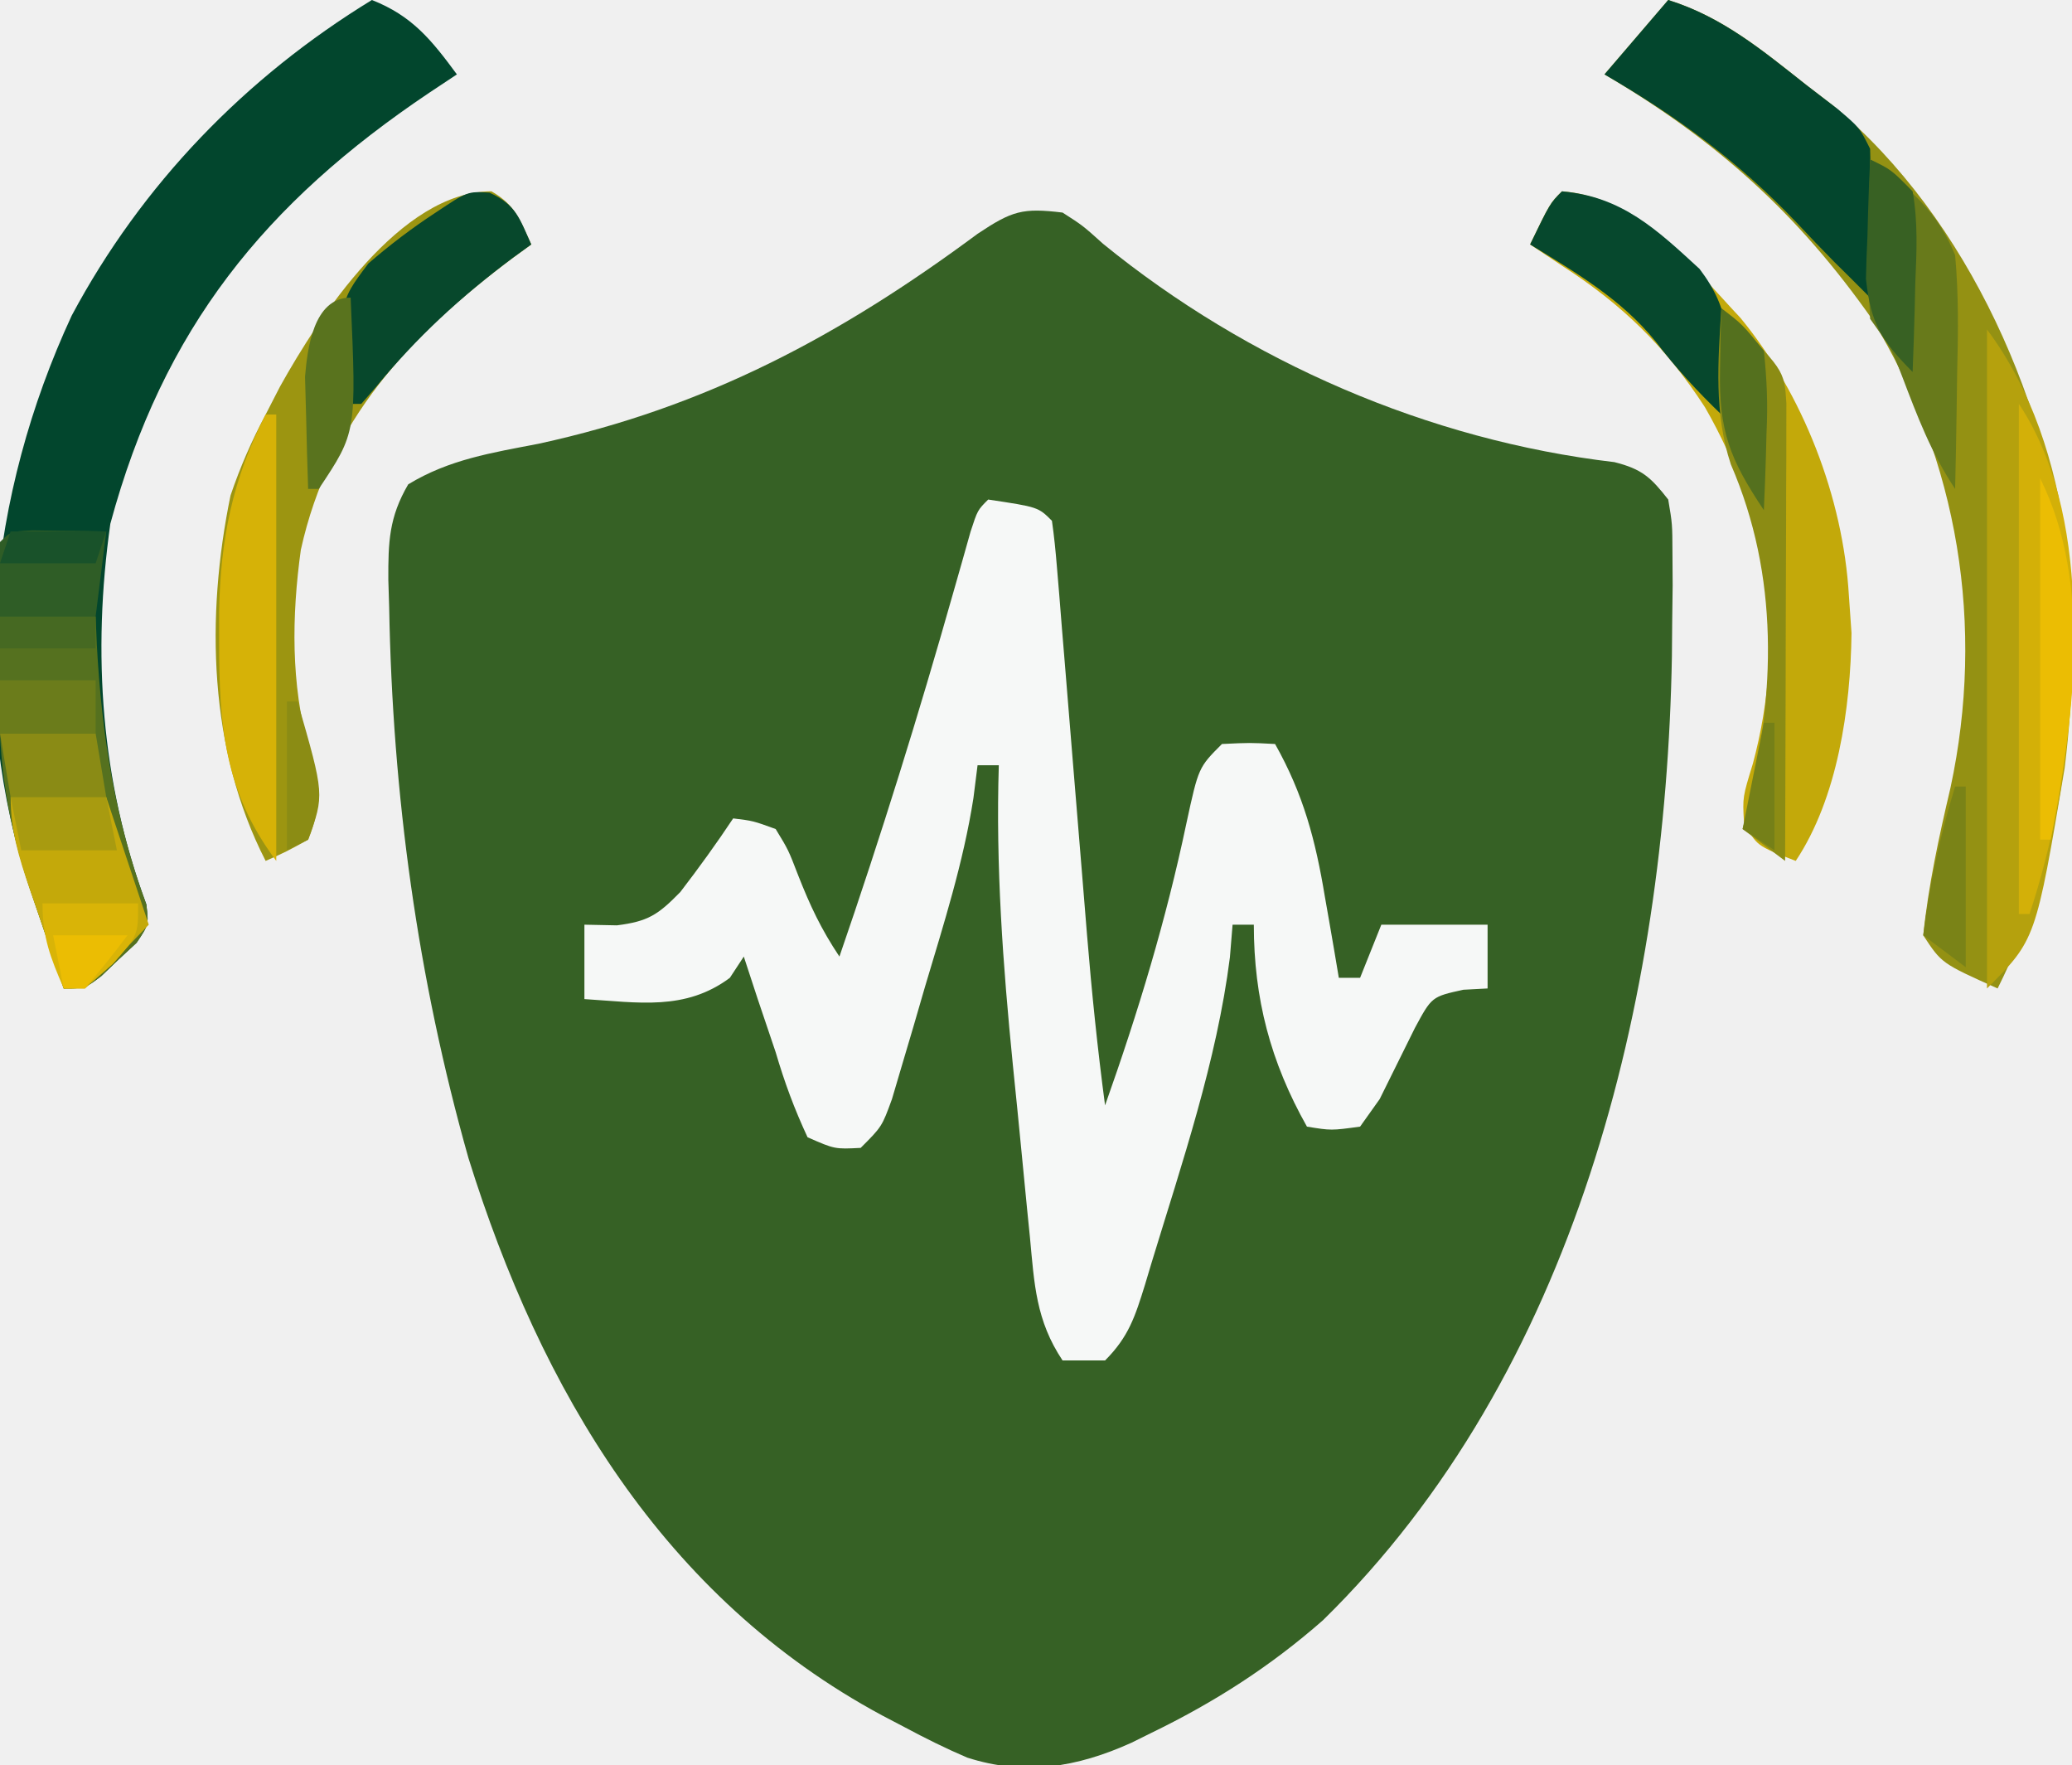
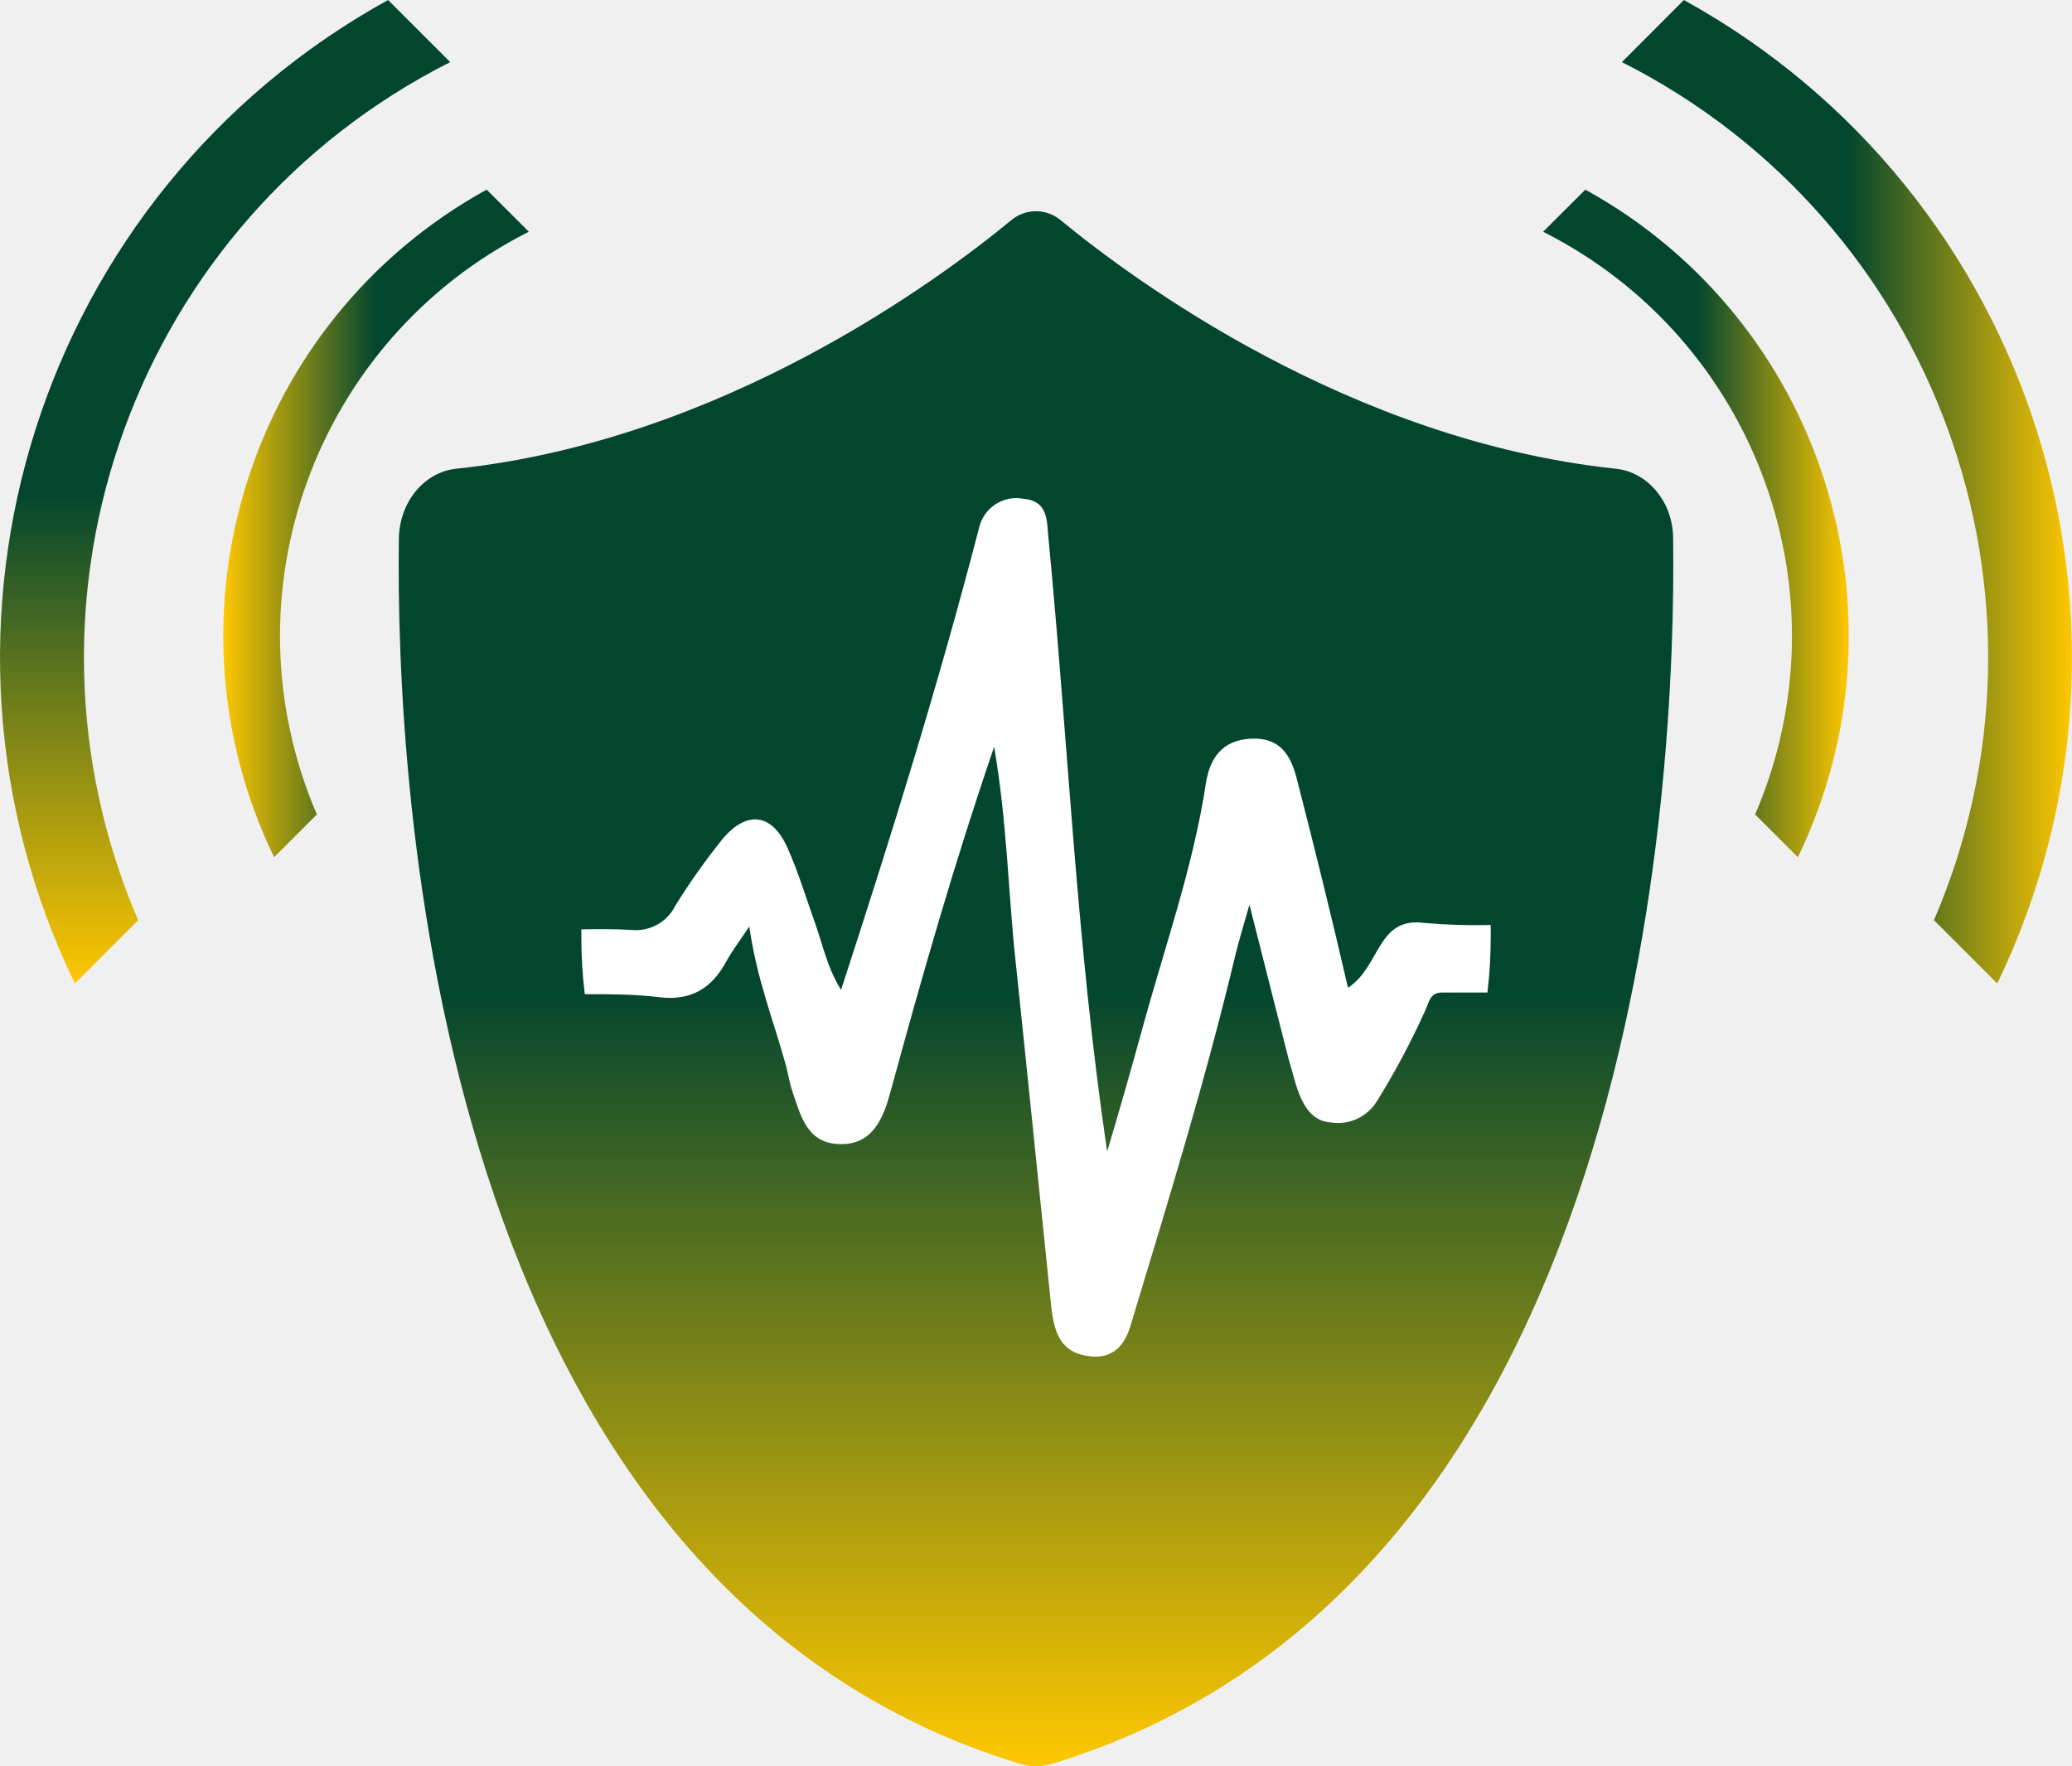
- <svg xmlns="http://www.w3.org/2000/svg" version="1.1" width="195" height="166">
-   <path d="M0 0 C1.895 1.215 1.895 1.215 3.812 2.938 C17.421 14.031 34.464 21.43 51.934 23.48 C54.527 24.132 55.356 24.902 57 27 C57.388 29.302 57.388 29.302 57.398 32.023 C57.405 33.034 57.411 34.044 57.417 35.085 C57.403 36.171 57.389 37.257 57.375 38.375 C57.366 39.495 57.356 40.616 57.346 41.77 C56.771 74.138 48.279 109.155 24.508 132.441 C19.503 136.83 14.275 140.171 8.312 143.062 C7.707 143.362 7.102 143.661 6.478 143.97 C1.344 146.293 -3.59 147.095 -8.97 145.367 C-10.999 144.502 -12.93 143.54 -14.875 142.5 C-15.573 142.135 -16.27 141.769 -16.989 141.393 C-37.581 130.307 -49.102 110.792 -55.91 88.969 C-60.712 72.008 -63.062 54.73 -63.375 37.125 C-63.401 36.274 -63.427 35.424 -63.454 34.547 C-63.464 30.989 -63.396 28.678 -61.582 25.57 C-57.716 23.219 -53.72 22.602 -49.312 21.75 C-33.529 18.324 -20.894 11.561 -8 2 C-4.746 -0.169 -3.771 -0.456 0 0 Z " fill="#366125" transform="translate(100,20)" />
-   <path d="M0 0 C4.706 0.706 4.706 0.706 6 2 C6.205 3.427 6.348 4.864 6.465 6.301 C6.542 7.216 6.618 8.131 6.698 9.074 C6.777 10.072 6.856 11.07 6.938 12.098 C7.065 13.632 7.065 13.632 7.195 15.197 C7.468 18.485 7.734 21.774 8 25.062 C8.267 28.326 8.535 31.59 8.805 34.853 C8.973 36.886 9.139 38.92 9.302 40.953 C9.743 46.324 10.288 51.658 11 57 C14.112 48.237 16.742 39.565 18.655 30.461 C19.796 25.204 19.796 25.204 22 23 C24.625 22.875 24.625 22.875 27 23 C29.68 27.76 30.809 32.066 31.688 37.375 C31.817 38.111 31.947 38.847 32.08 39.605 C32.395 41.402 32.699 43.201 33 45 C33.66 45 34.32 45 35 45 C35.66 43.35 36.32 41.7 37 40 C40.3 40 43.6 40 47 40 C47 41.98 47 43.96 47 46 C45.871 46.06 45.871 46.06 44.719 46.121 C41.746 46.774 41.746 46.774 40.156 49.723 C39.051 51.951 37.947 54.18 36.844 56.41 C36.235 57.265 35.627 58.119 35 59 C32.281 59.371 32.281 59.371 30 59 C26.572 52.924 25 46.948 25 40 C24.34 40 23.68 40 23 40 C22.918 41.011 22.835 42.021 22.75 43.062 C21.514 52.827 18.238 62.417 15.375 71.812 C15.169 72.5 14.963 73.188 14.751 73.896 C13.829 76.858 13.226 78.774 11 81 C9.68 81 8.36 81 7 81 C4.485 77.227 4.344 73.81 3.93 69.414 C3.801 68.135 3.801 68.135 3.669 66.83 C3.489 65.02 3.313 63.209 3.14 61.398 C2.879 58.669 2.603 55.942 2.324 53.215 C1.385 43.775 0.705 34.495 1 25 C0.34 25 -0.32 25 -1 25 C-1.193 26.531 -1.193 26.531 -1.389 28.093 C-2.338 34.164 -4.183 39.932 -5.938 45.812 C-6.298 47.052 -6.658 48.291 -7.029 49.568 C-7.379 50.748 -7.729 51.929 -8.09 53.145 C-8.567 54.759 -8.567 54.759 -9.054 56.406 C-10 59 -10 59 -12 61 C-14.438 61.125 -14.438 61.125 -17 60 C-18.267 57.271 -19.157 54.857 -20 52 C-20.559 50.332 -21.121 48.665 -21.688 47 C-22.127 45.667 -22.565 44.334 -23 43 C-23.433 43.66 -23.866 44.32 -24.312 45 C-28.518 48.13 -32.927 47.315 -38 47 C-38 44.69 -38 42.38 -38 40 C-36.484 40.031 -36.484 40.031 -34.938 40.062 C-32.012 39.692 -31.078 39.08 -28.977 36.93 C-27.237 34.665 -25.58 32.378 -24 30 C-22.133 30.227 -22.133 30.227 -20 31 C-18.805 32.961 -18.805 32.961 -17.875 35.375 C-16.746 38.241 -15.729 40.406 -14 43 C-10.091 31.66 -6.544 20.253 -3.273 8.711 C-2.991 7.722 -2.709 6.734 -2.418 5.715 C-2.168 4.829 -1.918 3.944 -1.661 3.031 C-1 1 -1 1 0 0 Z " fill="#F6F8F7" transform="translate(93,47)" />
-   <path d="M0 0 C5.099 1.593 8.874 4.734 13 8 C13.829 8.637 14.658 9.274 15.512 9.93 C28.32 20.587 36.091 38.439 37.654 54.751 C38.661 67.836 36.929 81.142 31 93 C25.727 90.636 25.727 90.636 24 88 C24.486 83.28 25.48 78.738 26.562 74.125 C29.83 58.94 27.353 43.394 19.176 30.016 C12.17 20.05 4.482 13.166 -6 7 C-4.02 4.69 -2.04 2.38 0 0 Z " fill="#949113" transform="translate(157,0)" />
-   <path d="M0 0 C3.795 1.491 5.61 3.757 8 7 C7.143 7.568 6.286 8.137 5.402 8.723 C-10.037 19.086 -19.636 30.869 -24.617 49.281 C-26.332 61.459 -25.509 73.571 -21.227 85.078 C-21 87 -21 87 -22.145 88.703 C-22.695 89.214 -23.245 89.724 -23.812 90.25 C-24.627 91.031 -24.627 91.031 -25.457 91.828 C-27 93 -27 93 -29 93 C-29.816 90.605 -30.628 88.209 -31.438 85.812 C-31.668 85.139 -31.898 84.465 -32.135 83.771 C-38.119 65.993 -36.067 46.538 -28.25 29.688 C-21.651 17.335 -11.9 7.272 0 0 Z " fill="#02462D" transform="translate(35,0)" />
-   <path d="M0 0 C7.302 0.595 12.051 6.866 16.805 11.918 C22.668 19.042 26.459 28.807 27 38 C27.082 39.176 27.165 40.351 27.25 41.562 C27.166 48.637 25.939 57.091 22 63 C18.293 61.565 18.293 61.565 17.125 59.312 C17 57 17 57 17.969 53.84 C21.117 42.119 19.44 30.723 13.457 20.316 C9.761 14.624 5.688 10.66 0 7 C-0.99 6.34 -1.98 5.68 -3 5 C-1.125 1.125 -1.125 1.125 0 0 Z " fill="#C3A90A" transform="translate(147,18)" />
-   <path d="M0 0 C2.25 1.285 2.688 2.69 3.75 5 C3.182 5.412 2.613 5.825 2.027 6.25 C-7.686 13.515 -15.256 21.574 -17.938 33.734 C-18.8 39.984 -18.883 46.335 -17.188 52.438 C-16.274 55.909 -15.89 57.696 -17.25 61 C-19.305 62.133 -19.305 62.133 -21.25 63 C-26.623 52.542 -26.895 40.004 -24.555 28.617 C-23.641 25.923 -22.581 23.513 -21.25 21 C-20.579 19.697 -20.579 19.697 -19.895 18.367 C-16.239 11.801 -8.558 0 0 0 Z " fill="#9C9511" transform="translate(46.25,18)" />
-   <path d="M0 0 C8.41 11.214 8.959 27.781 7.312 41.25 C4.588 57.412 4.588 57.412 0 62 C0 41.54 0 21.08 0 0 Z " fill="#B5A10D" transform="translate(187,31)" />
-   <path d="M0 0 C2.97 0 5.94 0 9 0 C9.037 0.883 9.075 1.766 9.113 2.676 C9.583 11.247 10.814 19.031 13.77 27.102 C14 29 14 29 12.855 30.703 C12.305 31.214 11.755 31.724 11.188 32.25 C10.373 33.031 10.373 33.031 9.543 33.828 C8 35 8 35 6 35 C5.184 32.605 4.372 30.209 3.562 27.812 C3.217 26.802 3.217 26.802 2.865 25.771 C0.708 19.361 -0.146 13.935 -0.062 7.188 C-0.058 6.495 -0.053 5.802 -0.049 5.088 C-0.037 3.392 -0.019 1.696 0 0 Z " fill="#55711F" transform="translate(0,58)" />
-   <path d="M0 0 C5.105 1.595 8.862 4.74 13 8 C13.969 8.742 14.939 9.485 15.938 10.25 C18 12 18 12 19 14 C19.071 16.374 19.084 18.75 19.062 21.125 C19.053 22.406 19.044 23.688 19.035 25.008 C19.024 25.995 19.012 26.983 19 28 C18.361 27.361 17.721 26.721 17.062 26.062 C16.602 25.607 16.142 25.152 15.668 24.684 C14.442 23.446 13.239 22.184 12.051 20.91 C6.591 15.175 0.838 10.975 -6 7 C-4.02 4.69 -2.04 2.38 0 0 Z " fill="#03462D" transform="translate(157,0)" />
-   <path d="M0 0 C0.33 0 0.66 0 1 0 C1 13.86 1 27.72 1 42 C-3.926 35.432 -4.387 29.186 -4.375 21.25 C-4.376 20.371 -4.378 19.491 -4.379 18.585 C-4.269 11.814 -3.123 6.079 0 0 Z " fill="#D6B207" transform="translate(25,39)" />
-   <path d="M0 0 C6.857 10.286 5.568 26.347 3.613 37.98 C2.918 41.405 2.105 44.686 1 48 C0.67 48 0.34 48 0 48 C0 32.16 0 16.32 0 0 Z " fill="#D3B008" transform="translate(190,38)" />
-   <path d="M0 0 C3.646 2.661 6.289 4.78 8 9 C8.35 12.78 8.282 16.521 8.188 20.312 C8.174 21.339 8.16 22.366 8.146 23.424 C8.111 25.95 8.062 28.475 8 31 C5.728 27.592 4.452 24.185 3 20.375 C2.005 17.804 2.005 17.804 0 15 C-0.142 12.398 -0.188 9.909 -0.125 7.312 C-0.116 6.611 -0.107 5.909 -0.098 5.186 C-0.074 3.457 -0.038 1.728 0 0 Z " fill="#687A1B" transform="translate(176,15)" />
-   <path d="M0 0 C2.97 0 5.94 0 9 0 C10.32 3.96 11.64 7.92 13 12 C8.508 16.688 8.508 16.688 7 18 C6.34 18 5.68 18 5 18 C4.161 15.564 3.329 13.127 2.5 10.688 C2.142 9.652 2.142 9.652 1.777 8.596 C0.768 5.611 0 3.173 0 0 Z " fill="#C4A90A" transform="translate(1,75)" />
-   <path d="M0 0 C5.646 0.494 8.91 3.585 12.949 7.301 C15.908 11.195 15.807 14.171 15.352 18.91 C15.236 19.6 15.12 20.289 15 21 C12.723 18.807 10.731 16.647 8.812 14.125 C5.586 10.148 1.321 7.655 -3 5 C-1.125 1.125 -1.125 1.125 0 0 Z " fill="#06482D" transform="translate(147,18)" />
-   <path d="M0 0 C5.924 5.772 5.924 5.772 6.12 8.949 C6.118 9.744 6.116 10.539 6.114 11.358 C6.113 12.709 6.113 12.709 6.113 14.088 C6.108 15.062 6.103 16.036 6.098 17.039 C6.096 18.035 6.095 19.031 6.093 20.057 C6.088 23.247 6.075 26.436 6.062 29.625 C6.057 31.784 6.053 33.943 6.049 36.102 C6.038 41.401 6.021 46.701 6 52 C4.68 51.01 3.36 50.02 2 49 C2.144 48.464 2.289 47.928 2.438 47.375 C5.076 36.237 5.467 25.271 0.891 14.684 C-0.701 9.887 -0.314 4.991 0 0 Z " fill="#8C8C14" transform="translate(162,29)" />
-   <path d="M0 0 C2.516 1.136 2.829 2.422 3.938 4.875 C3.369 5.287 2.801 5.7 2.215 6.125 C-2.718 9.814 -6.843 13.605 -10.75 18.371 C-11.183 18.867 -11.616 19.364 -12.062 19.875 C-12.393 19.875 -12.723 19.875 -13.062 19.875 C-14.284 10.492 -14.284 10.492 -11.387 6.656 C-9.35 4.899 -7.311 3.349 -5.062 1.875 C-2.062 -0.125 -2.062 -0.125 0 0 Z " fill="#07482C" transform="translate(46.0625,18.125)" />
-   <path d="M0 0 C1.236 0.017 1.236 0.017 2.496 0.035 C3.322 0.044 4.149 0.053 5 0.062 C5.638 0.074 6.276 0.086 6.934 0.098 C6.604 2.738 6.274 5.378 5.934 8.098 C2.964 8.098 -0.006 8.098 -3.066 8.098 C-3.109 5.765 -3.107 3.431 -3.066 1.098 C-2.066 0.098 -2.066 0.098 0 0 Z " fill="#2F5D26" transform="translate(3.066406,49.90234)" />
-   <path d="M0 0 C5.071 10.143 3.037 23.225 1 34 C0.67 34 0.34 34 0 34 C0 22.78 0 11.56 0 0 Z " fill="#EBBD03" transform="translate(192,45)" />
-   <path d="M0 0 C1.984 0.957 1.984 0.957 4 3 C4.52 5.903 4.375 8.75 4.25 11.688 C4.232 12.485 4.214 13.282 4.195 14.104 C4.148 16.07 4.076 18.035 4 20 C1.057 17.017 0.048 15.463 -0.391 11.23 C-0.364 9.882 -0.317 8.534 -0.25 7.188 C-0.232 6.495 -0.214 5.802 -0.195 5.088 C-0.149 3.391 -0.077 1.695 0 0 Z " fill="#386123" transform="translate(176,15)" />
-   <path d="M0 0 C2.97 0 5.94 0 9 0 C9.33 1.98 9.66 3.96 10 6 C7.03 6 4.06 6 1 6 C0.67 4.02 0.34 2.04 0 0 Z " fill="#8A8B15" transform="translate(0,69)" />
-   <path d="M0 0 C1.984 1.516 1.984 1.516 4 4 C4.291 6.737 4.383 9.039 4.25 11.75 C4.232 12.447 4.214 13.145 4.195 13.863 C4.148 15.576 4.077 17.288 4 19 C0.819 14.229 -0.252 11.576 -0.125 5.75 C-0.107 4.672 -0.089 3.595 -0.07 2.484 C-0.047 1.665 -0.024 0.845 0 0 Z " fill="#54701E" transform="translate(162,29)" />
-   <path d="M0 0 C0.554 12.67 0.554 12.67 -3 18 C-3.33 18 -3.66 18 -4 18 C-4.081 15.751 -4.139 13.5 -4.188 11.25 C-4.222 9.997 -4.257 8.744 -4.293 7.453 C-4.078 4.918 -3.543 0 0 0 Z " fill="#59731E" transform="translate(33,28)" />
-   <path d="M0 0 C2.97 0 5.94 0 9 0 C9 3 9 3 6.625 5.688 C4 8 4 8 2 8 C0.743 5.094 0 3.204 0 0 Z " fill="#D9B407" transform="translate(4,85)" />
-   <path d="M0 0 C2.97 0 5.94 0 9 0 C9.33 1.65 9.66 3.3 10 5 C7.03 5 4.06 5 1 5 C0.67 3.35 0.34 1.7 0 0 Z " fill="#A89B10" transform="translate(1,75)" />
-   <path d="M0 0 C2.97 0 5.94 0 9 0 C9 1.65 9 3.3 9 5 C6.03 5 3.06 5 0 5 C0 3.35 0 1.7 0 0 Z " fill="#6B7C1B" transform="translate(0,64)" />
-   <path d="M0 0 C0.33 0 0.66 0 1 0 C1 5.61 1 11.22 1 17 C-0.32 16.01 -1.64 15.02 -3 14 C-2.404 9.131 -1.43 4.672 0 0 Z " fill="#7A8317" transform="translate(184,74)" />
-   <path d="M0 0 C2.97 0 5.94 0 9 0 C8.67 0.99 8.34 1.98 8 3 C5.03 3 2.06 3 -1 3 C-0.67 2.01 -0.34 1.02 0 0 Z " fill="#19522A" transform="translate(1,50)" />
-   <path d="M0 0 C2.97 0 5.94 0 9 0 C9 0.99 9 1.98 9 3 C6.03 3 3.06 3 0 3 C0 2.01 0 1.02 0 0 Z " fill="#466922" transform="translate(0,58)" />
-   <path d="M0 0 C0.33 0 0.66 0 1 0 C3.532 8.787 3.532 8.787 2 13 C1.01 13.495 1.01 13.495 0 14 C0 9.38 0 4.76 0 0 Z " fill="#8B8C14" transform="translate(27,66)" />
-   <path d="M0 0 C2.31 0 4.62 0 7 0 C5.719 1.707 4.382 3.374 3 5 C2.34 5 1.68 5 1 5 C0.67 3.35 0.34 1.7 0 0 Z " fill="#EBBD03" transform="translate(5,88)" />
-   <path d="M0 0 C0.33 0 0.66 0 1 0 C1 3.96 1 7.92 1 12 C0.01 11.34 -0.98 10.68 -2 10 C-1.34 6.7 -0.68 3.4 0 0 Z " fill="#758018" transform="translate(166,68)" />
+ <svg xmlns="http://www.w3.org/2000/svg" xmlns:xlink="http://www.w3.org/1999/xlink" viewBox="0 0 193.81 165.19">
+   <defs>
+     <style>.cls-1{fill:url(#linear-gradient);}.cls-2{fill:url(#linear-gradient-2);}.cls-3{fill:url(#linear-gradient-3);}.cls-4{fill:url(#linear-gradient-4);}.cls-5{fill:url(#linear-gradient-5);}.cls-6{fill:#fff;}</style>
+     <linearGradient id="linear-gradient" x1="21.05" y1="92.04" x2="21.05" gradientUnits="userSpaceOnUse">
+       <stop offset="0" stop-color="#fec700" />
+       <stop offset="0.5" stop-color="#02462e" />
+     </linearGradient>
+     <linearGradient id="linear-gradient-2" x1="20.89" y1="48.96" x2="49.46" y2="48.96" xlink:href="#linear-gradient" />
+     <linearGradient id="linear-gradient-3" x1="129.37" y1="46.02" x2="171.48" y2="46.02" gradientTransform="matrix(-1, 0, 0, 1, 323.19, 0)" xlink:href="#linear-gradient" />
+     <linearGradient id="linear-gradient-4" x1="150.27" y1="48.96" x2="178.84" y2="48.96" gradientTransform="matrix(-1, 0, 0, 1, 323.19, 0)" xlink:href="#linear-gradient" />
+     <linearGradient id="linear-gradient-5" x1="96.91" y1="165.19" x2="96.91" y2="19.76" xlink:href="#linear-gradient" />
+   </defs>
+   <g id="Layer_2" data-name="Layer 2">
+     <g id="Layer_1-2" data-name="Layer 1">
+       <path class="cls-1" d="M42.11,5.81,36.3,0A70.21,70.21,0,0,0,7,92l5.92-5.92A62.37,62.37,0,0,1,42.11,5.81Z" />
+       <path class="cls-2" d="M49.46,21.67l-3.94-3.93A47.64,47.64,0,0,0,25.64,80.19l4-4a42.33,42.33,0,0,1,19.8-54.5Z" />
+       <path class="cls-3" d="M151.71,5.81,157.51,0a70.24,70.24,0,0,1,29.31,92l-5.92-5.92A62.37,62.37,0,0,0,151.71,5.81Z" />
+       <path class="cls-4" d="M144.35,21.67l3.94-3.93a47.64,47.64,0,0,1,19.88,62.45l-4-4a42.33,42.33,0,0,0-19.81-54.5Z" />
+       <path class="cls-5" d="M156.5,50.39c0-3.41-2.35-6.22-5.35-6.54-24.89-2.63-45.2-17.71-51.9-23.22a3.61,3.61,0,0,0-4.7,0c-6.68,5.51-27,20.59-51.89,23.22-3,.32-5.3,3.13-5.35,6.54C37,72.64,40.16,148.16,95.4,165a5.11,5.11,0,0,0,3,0C153.64,148.18,156.79,72.64,156.5,50.39Z" />
+       <path class="cls-6" d="M134.89,92.85c1.42,0,2.83,0,4.24,0a43.65,43.65,0,0,0,.31-5.14c0-.39,0-.79,0-1.18a55.86,55.86,0,0,1-6.21-.19c-4.44-.61-4.09,4.08-7.14,6.06-1.54-6.63-3.1-13-4.79-19.54-.57-2.26-1.6-3.89-4.3-3.76s-3.85,1.87-4.2,4.17c-1.21,7.92-3.91,15.45-6,23.15-1,3.61-2,7.17-3.24,11.31-2.88-19.51-3.63-38.16-5.51-57.6-.13-1.5-.06-3.27-2.3-3.47a3.58,3.58,0,0,0-4.18,2.76C87.75,64.11,83.43,78,78.67,92.6c-1.32-2.14-1.73-4.3-2.46-6.33-.84-2.33-1.54-4.73-2.57-7-1.43-3.15-3.73-3.49-6-.85a62.29,62.29,0,0,0-4.47,6.3A4.11,4.11,0,0,1,59.16,87c-1.58-.1-3.18-.1-4.78-.06,0,.28,0,.56,0,.84A42.29,42.29,0,0,0,54.7,93c2.34,0,4.69,0,7,.29,3,.35,4.89-.87,6.25-3.37.51-.94,1.17-1.8,2.14-3.25.69,4.94,2.31,8.92,3.44,13.05.21.8.33,1.63.6,2.41.77,2.26,1.35,4.83,4.43,4.9s4.06-2.43,4.73-4.88c3-11,6-21.48,9.7-32.29,1.22,7.13,1.31,13.61,2,20,1.14,10.79,2.22,21.58,3.34,32.38.29,2.5.9,4.37,3.72,4.65,2,.2,3.1-1,3.64-2.7,3.51-11.61,7.1-23.2,9.9-35,.33-1.33.74-2.64,1.28-4.56,1.32,5.2,2.48,9.83,3.67,14.46.7,2.2,1.13,5.75,4,5.92A4.27,4.27,0,0,0,128.8,103a71.45,71.45,0,0,0,4.53-8.51C133.65,93.79,133.76,92.83,134.89,92.85Z" />
+     </g>
+   </g>
</svg>
